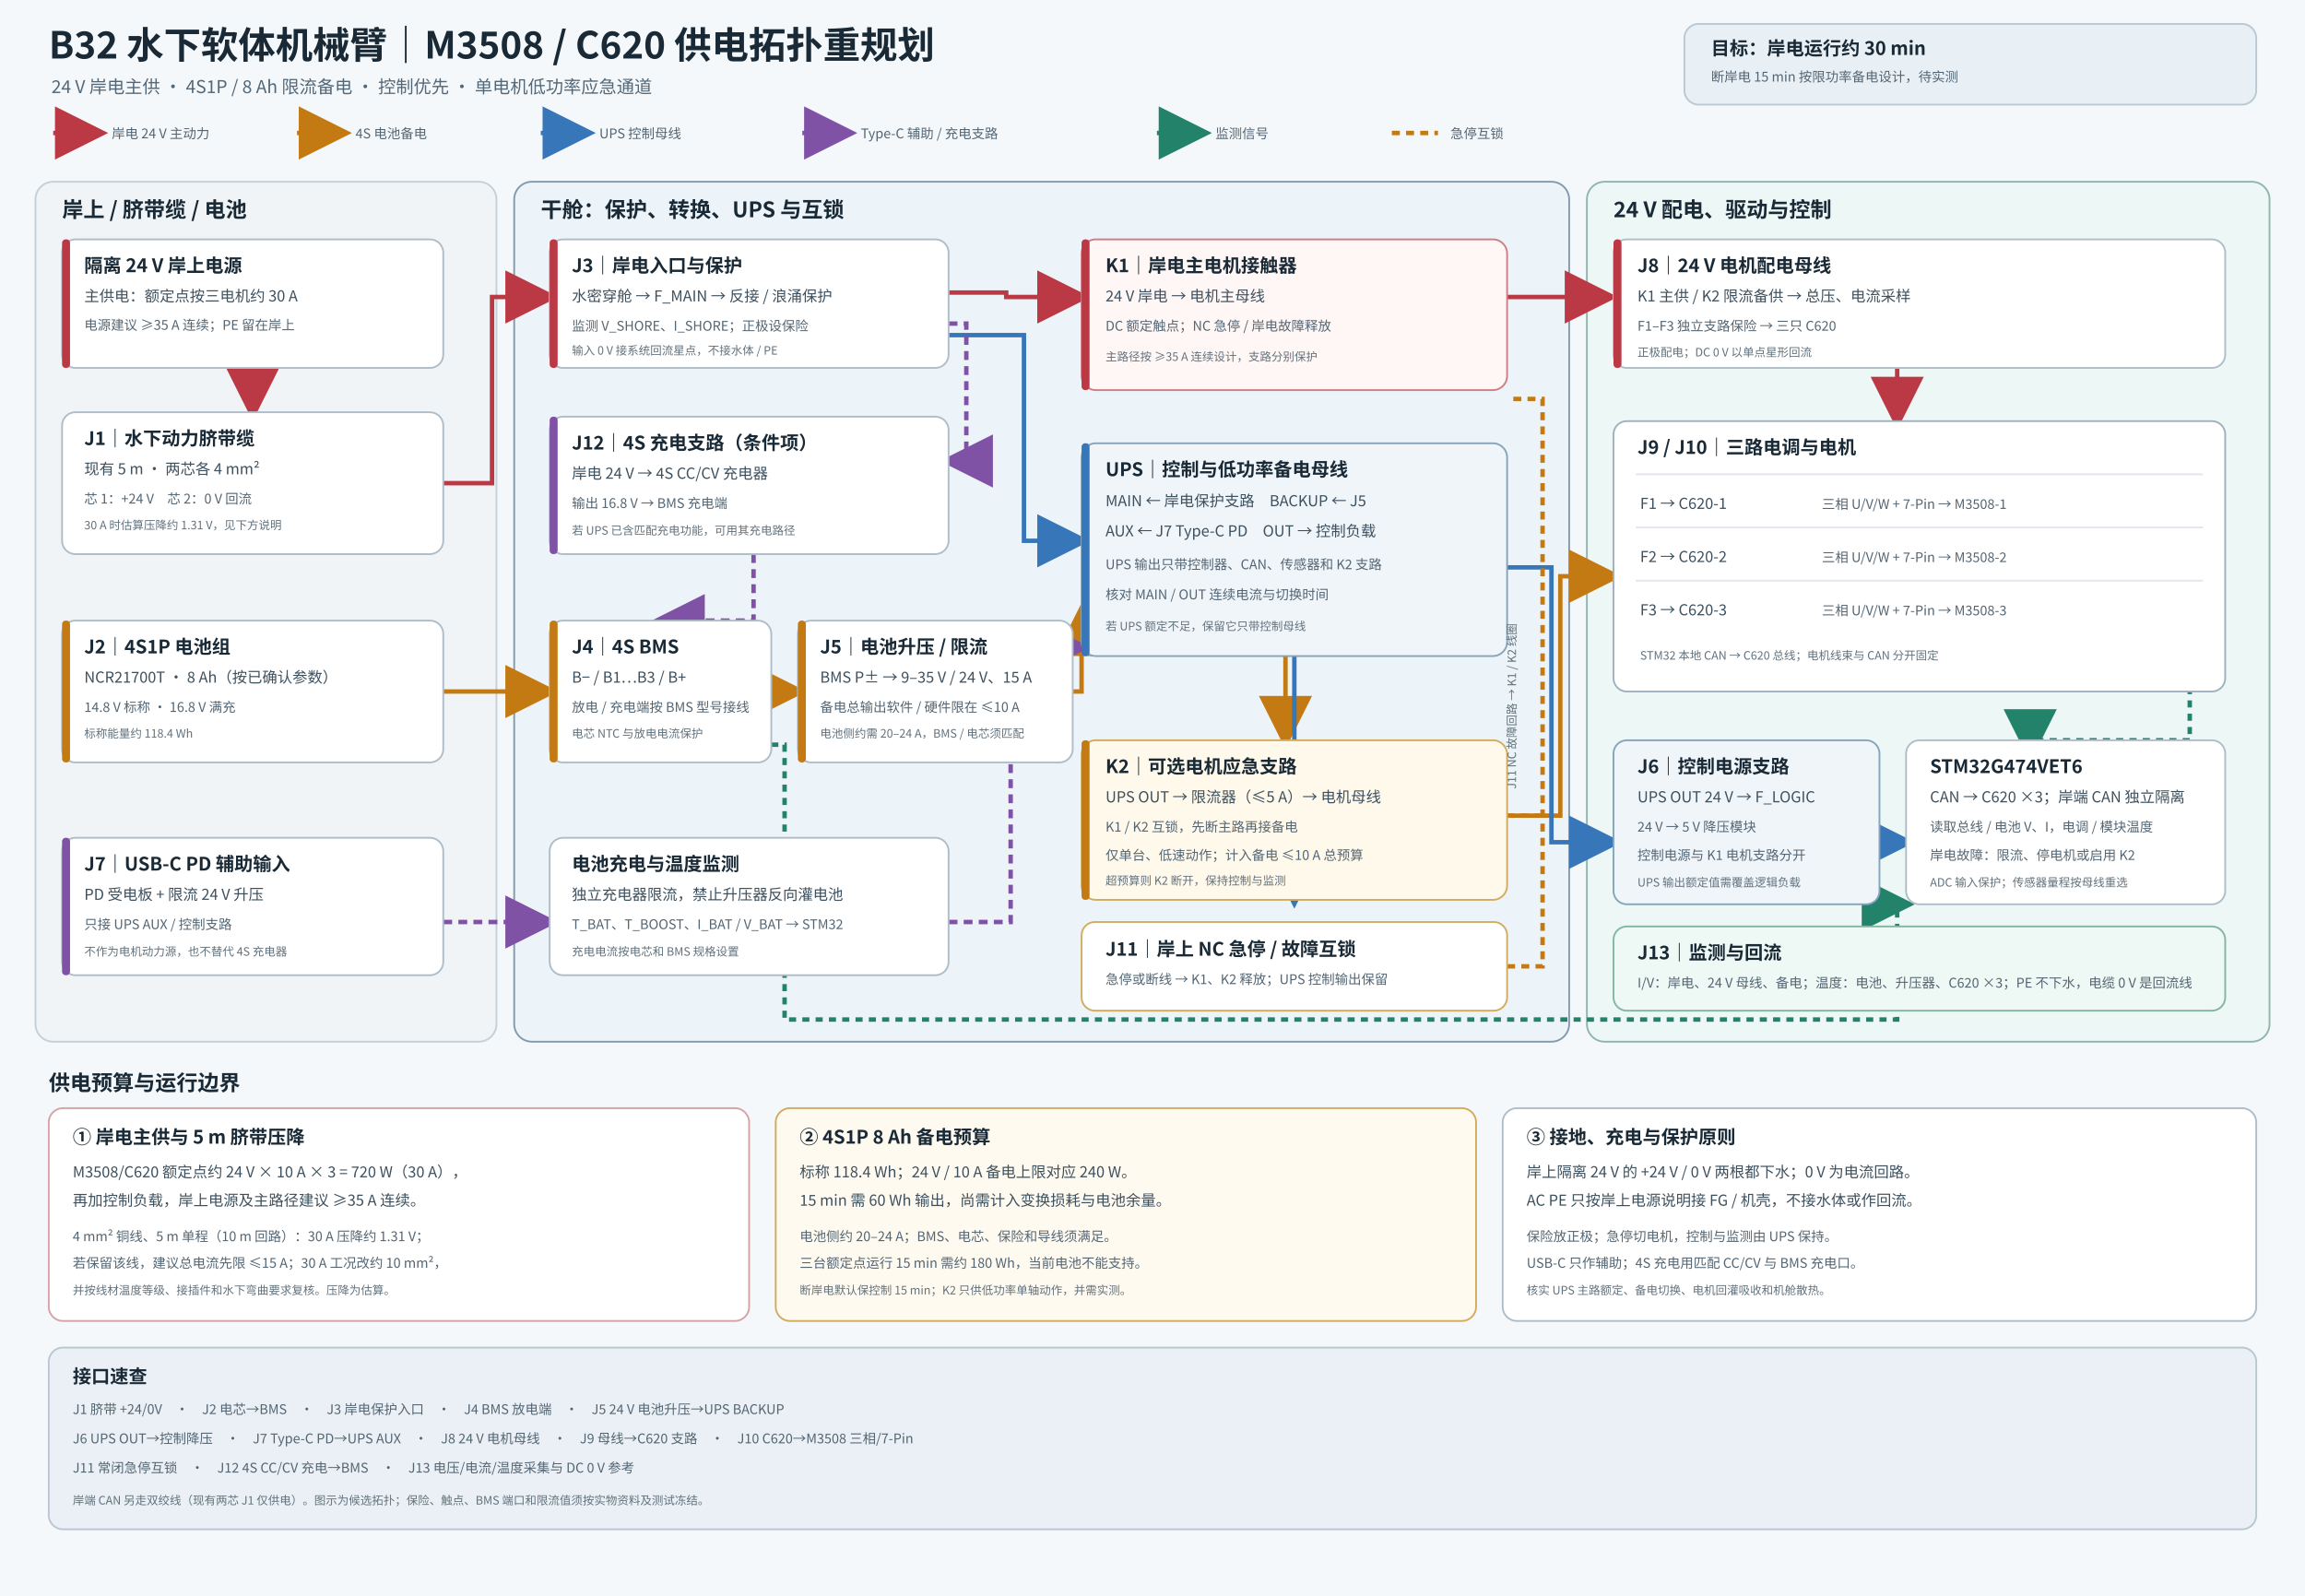
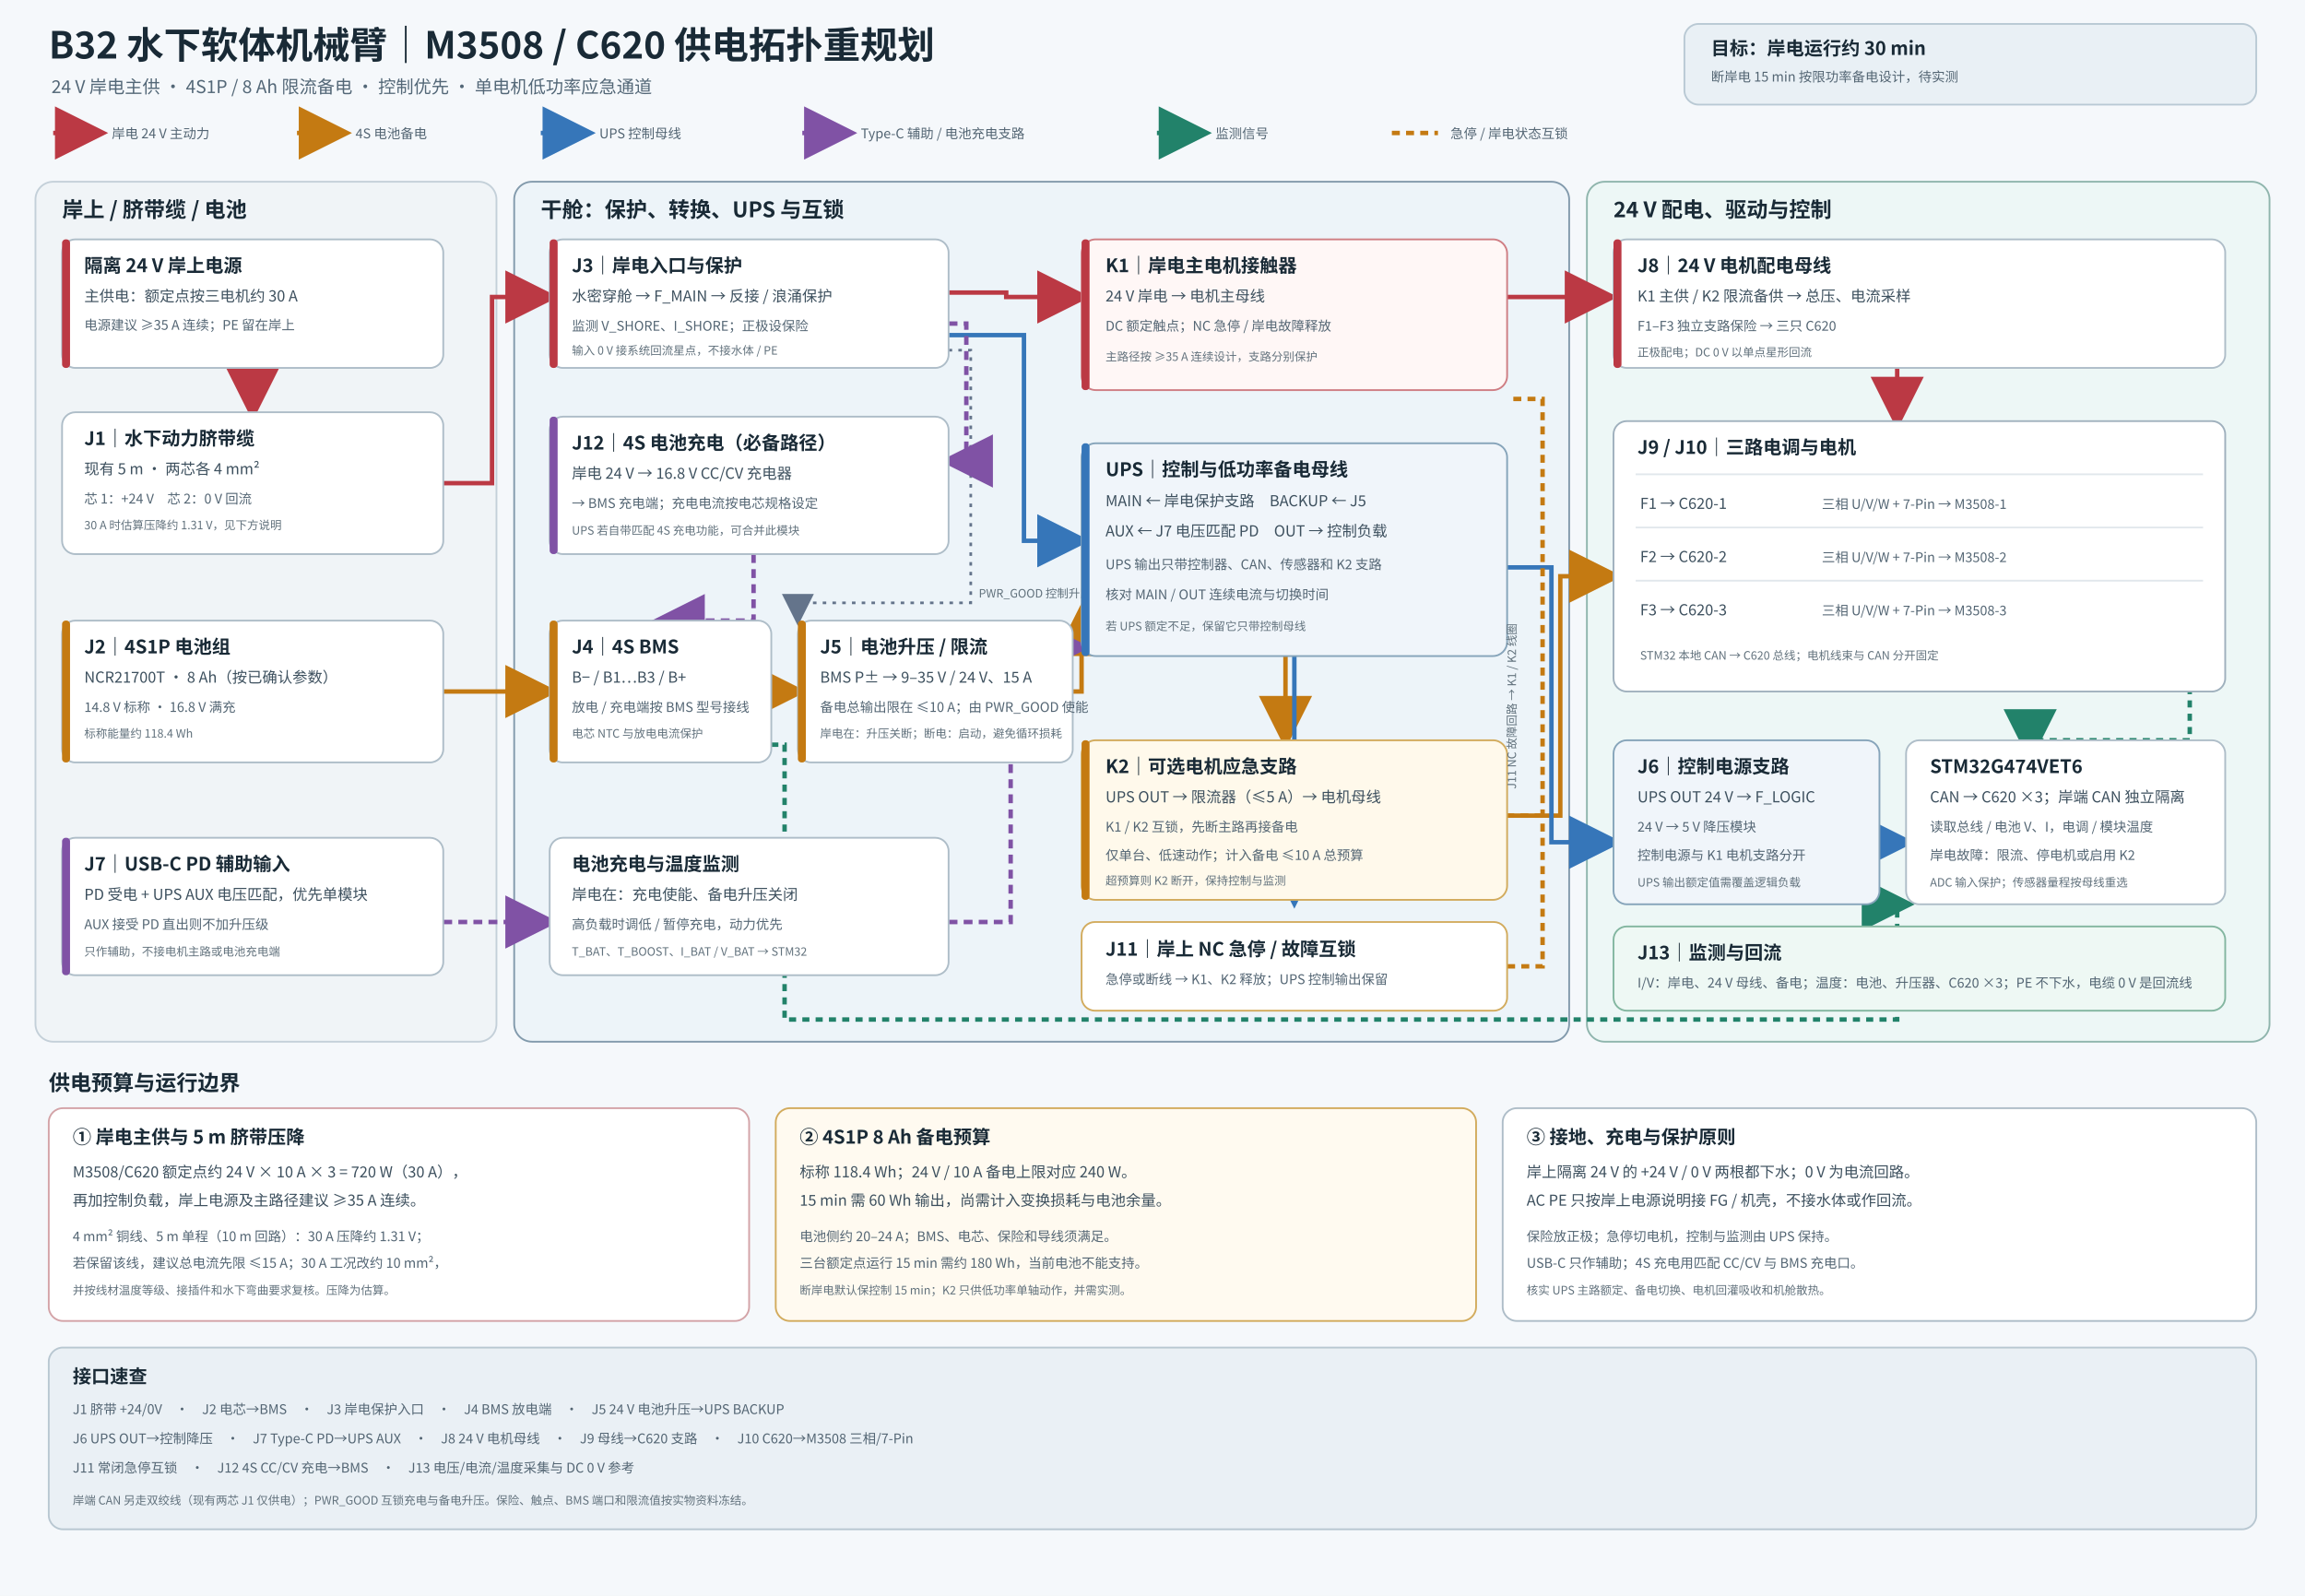
<svg xmlns="http://www.w3.org/2000/svg" width="2600" height="1800" viewBox="0 0 2600 1800" role="img" aria-labelledby="title desc">
  <defs>
    <marker id="arr-red" markerWidth="12" markerHeight="12" refX="10" refY="6" orient="auto">
      <path d="M0 0L12 6L0 12Z" fill="#bb3944" />
    </marker>
    <marker id="arr-amber" markerWidth="12" markerHeight="12" refX="10" refY="6" orient="auto">
      <path d="M0 0L12 6L0 12Z" fill="#c47a12" />
    </marker>
    <marker id="arr-blue" markerWidth="12" markerHeight="12" refX="10" refY="6" orient="auto">
      <path d="M0 0L12 6L0 12Z" fill="#3676b9" />
    </marker>
    <marker id="arr-purple" markerWidth="12" markerHeight="12" refX="10" refY="6" orient="auto">
      <path d="M0 0L12 6L0 12Z" fill="#8052a5" />
    </marker>
    <marker id="arr-green" markerWidth="12" markerHeight="12" refX="10" refY="6" orient="auto">
      <path d="M0 0L12 6L0 12Z" fill="#22826a" />
+     </marker>
+     <marker id="arr-gray" markerWidth="12" markerHeight="12" refX="10" refY="6" orient="auto">
+       <path d="M0 0L12 6L0 12Z" fill="#64748b" />
    </marker>
    <style>
    text{font-family:"Microsoft YaHei","Noto Sans CJK SC",Arial,sans-serif;fill:#192a36}
    .title{font-size:42px;font-weight:700}.sub{font-size:20px;fill:#536777}.zone{font-size:24px;font-weight:700}
    .ct{font-size:21px;font-weight:700}.body{font-size:17px;fill:#3d505e}.small{font-size:15px;fill:#536573}.tiny{font-size:13px;fill:#61717c}
    .panel{stroke-width:2}.card{fill:#fff;stroke:#aebdc8;stroke-width:2}.wire{fill:none;stroke-width:5}
    .shore{stroke:#bb3944;marker-end:url(#arr-red)}.backup{stroke:#c47a12;marker-end:url(#arr-amber)}
    .logic{stroke:#3676b9;marker-end:url(#arr-blue)}.aux{stroke:#8052a5;stroke-dasharray:10 7;marker-end:url(#arr-purple)}
    .sensor{stroke:#22826a;stroke-dasharray:8 7;marker-end:url(#arr-green)}.safety{stroke:#c47a12;stroke-dasharray:9 7}
+     .enable{stroke:#64748b;stroke-width:3;stroke-dasharray:4 7;marker-end:url(#arr-gray)}
    .j{font-size:13px;font-weight:700;fill:#263c4c;paint-order:stroke;stroke:#f7fafc;stroke-width:5px;stroke-linejoin:round}
    .label{font-size:14px;font-weight:700;paint-order:stroke;stroke:#f7fafc;stroke-width:5px;stroke-linejoin:round}
  </style>
  </defs>
  <rect width="2600" height="1800" fill="#f5f8fb" />
  <text x="55" y="66" class="title">B32 水下软体机械臂｜M3508 / C620 供电拓扑重规划</text>
  <text x="58" y="105" class="sub">24 V 岸电主供 · 4S1P / 8 Ah 限流备电 · 控制优先 · 单电机低功率应急通道</text>
  <rect x="1900" y="27" width="645" height="91" rx="16" fill="#e9f0f5" stroke="#b9c9d4" stroke-width="2" />
  <text x="1930" y="62" class="ct">目标：岸电运行约 30 min</text>
  <text x="1930" y="92" class="small">断岸电 15 min 按限功率备电设计，待实测</text>
  <line x1="60" y1="150" x2="112" y2="150" class="wire shore" />
  <text x="126" y="156" class="small">岸电 24 V 主动力</text>
  <line x1="335" y1="150" x2="387" y2="150" class="wire backup" />
  <text x="401" y="156" class="small">4S 电池备电</text>
  <line x1="610" y1="150" x2="662" y2="150" class="wire logic" />
  <text x="676" y="156" class="small">UPS 控制母线</text>
  <line x1="905" y1="150" x2="957" y2="150" class="wire aux" />
-   <text x="971" y="156" class="small">Type‑C 辅助 / 充电支路</text>
+   <text x="971" y="156" class="small">Type‑C 辅助 / 电池充电支路</text>
  <line x1="1305" y1="150" x2="1357" y2="150" class="wire sensor" />
  <text x="1371" y="156" class="small">监测信号</text>
  <line x1="1570" y1="150" x2="1622" y2="150" class="wire safety" />
-   <text x="1636" y="156" class="small">急停互锁</text>
+   <text x="1636" y="156" class="small">急停 / 岸电状态互锁</text>
  <rect x="40" y="205" width="520" height="970" rx="20" fill="#f0f4f7" stroke="#c4d0d9" class="panel" />
  <rect x="580" y="205" width="1190" height="970" rx="20" fill="#edf4f9" stroke="#829aac" class="panel" />
  <rect x="1790" y="205" width="770" height="970" rx="20" fill="#edf7f6" stroke="#8fb5ad" class="panel" />
  <text x="70" y="245" class="zone">岸上 / 脐带缆 / 电池</text>
  <text x="610" y="245" class="zone">干舱：保护、转换、UPS 与互锁</text>
  <text x="1820" y="245" class="zone">24 V 配电、驱动与控制</text>
  <path d="M285 415V465" class="wire shore" />
  <path d="M500 545H555V335H620" class="wire shore" />
  <path d="M1070 330H1135V335H1220" class="wire shore" />
  <path d="M1070 378H1155V610H1220" class="wire logic" />
+   <path d="M1070 395H1095V680H900V700" class="wire enable" />
+   <text x="1104" y="674" class="tiny">PWR_GOOD 控制升压使能</text>
  <path d="M1700 335H1815" class="wire shore" />
  <path d="M2140 415V475" class="wire shore" />
  <path d="M500 780H620" class="wire backup" />
  <path d="M870 780H900" class="wire backup" />
  <path d="M1210 780H1220V690" class="wire backup" />
  <path d="M1450 740V835" class="wire backup" />
  <path d="M1700 920H1760V650H1820" class="wire backup" />
  <path d="M500 1040H620" class="wire aux" />
  <path d="M1070 1040H1140V730H1220" class="wire aux" />
  <path d="M1700 640H1750V950H1820" class="wire logic" />
  <path d="M2120 950H2150" class="wire logic" />
  <path d="M1460 740V1015" class="wire logic" />
  <path d="M1700 1090H1740V450H1700" class="wire safety" />
  <path d="M1740 920H1700" class="wire safety" />
  <path d="M2470 760V835H2290V850" class="wire sensor" />
  <path d="M870 840H885V1150H2140V1020H2150" class="wire sensor" />
  <path d="M1070 365H1090V520H1070" class="wire aux" />
  <path d="M850 625V700H745" class="wire aux" />
  <rect x="70" y="270" width="430" height="145" rx="15" class="card" />
  <rect x="70" y="270" width="9" height="145" rx="4" fill="#bb3944" />
  <text x="95" y="307" class="ct">隔离 24 V 岸上电源</text>
  <text x="95" y="340" class="body">主供电：额定点按三电机约 30 A</text>
  <text x="95" y="372" class="small">电源建议 ≥35 A 连续；PE 留在岸上</text>
  <rect x="70" y="465" width="430" height="160" rx="15" class="card" />
  <text x="95" y="502" class="ct">J1｜水下动力脐带缆</text>
  <text x="95" y="535" class="body">现有 5 m · 两芯各 4 mm²</text>
  <text x="95" y="568" class="small">芯 1：+24 V　芯 2：0 V 回流</text>
  <text x="95" y="597" class="tiny">30 A 时估算压降约 1.31 V，见下方说明</text>
  <rect x="70" y="700" width="430" height="160" rx="15" class="card" />
  <rect x="70" y="700" width="9" height="160" rx="4" fill="#c47a12" />
  <text x="95" y="737" class="ct">J2｜4S1P 电池组</text>
  <text x="95" y="770" class="body">NCR21700T · 8 Ah（按已确认参数）</text>
  <text x="95" y="803" class="small">14.8 V 标称 · 16.8 V 满充</text>
  <text x="95" y="832" class="tiny">标称能量约 118.4 Wh</text>
  <rect x="70" y="945" width="430" height="155" rx="15" class="card" />
  <rect x="70" y="945" width="9" height="155" rx="4" fill="#8052a5" />
  <text x="95" y="982" class="ct">J7｜USB‑C PD 辅助输入</text>
-   <text x="95" y="1015" class="body">PD 受电板 + 限流 24 V 升压</text>
-   <text x="95" y="1048" class="small">只接 UPS AUX / 控制支路</text>
-   <text x="95" y="1078" class="tiny">不作为电机动力源，也不替代 4S 充电器</text>
+   <text x="95" y="1015" class="body">PD 受电 + UPS AUX 电压匹配，优先单模块</text>
+   <text x="95" y="1048" class="small">AUX 接受 PD 直出则不加升压级</text>
+   <text x="95" y="1078" class="tiny">只作辅助，不接电机主路或电池充电端</text>
  <rect x="620" y="270" width="450" height="145" rx="15" class="card" />
  <rect x="620" y="270" width="9" height="145" rx="4" fill="#bb3944" />
  <text x="645" y="307" class="ct">J3｜岸电入口与保护</text>
  <text x="645" y="340" class="body">水密穿舱 → F_MAIN → 反接 / 浪涌保护</text>
  <text x="645" y="373" class="small">监测 V_SHORE、I_SHORE；正极设保险</text>
  <text x="645" y="400" class="tiny">输入 0 V 接系统回流星点，不接水体 / PE</text>
  <rect x="620" y="470" width="450" height="155" rx="15" class="card" />
  <rect x="620" y="470" width="9" height="155" rx="4" fill="#8052a5" />
-   <text x="645" y="507" class="ct">J12｜4S 充电支路（条件项）</text>
-   <text x="645" y="540" class="body">岸电 24 V → 4S CC/CV 充电器</text>
-   <text x="645" y="573" class="small">输出 16.8 V → BMS 充电端</text>
-   <text x="645" y="603" class="tiny">若 UPS 已含匹配充电功能，可用其充电路径</text>
+   <text x="645" y="507" class="ct">J12｜4S 电池充电（必备路径）</text>
+   <text x="645" y="540" class="body">岸电 24 V → 16.8 V CC/CV 充电器</text>
+   <text x="645" y="573" class="small">→ BMS 充电端；充电电流按电芯规格设定</text>
+   <text x="645" y="603" class="tiny">UPS 若自带匹配 4S 充电功能，可合并此模块</text>
  <rect x="620" y="700" width="250" height="160" rx="15" class="card" />
  <rect x="620" y="700" width="9" height="160" rx="4" fill="#c47a12" />
  <text x="645" y="737" class="ct">J4｜4S BMS</text>
  <text x="645" y="770" class="body">B− / B1…B3 / B+</text>
  <text x="645" y="803" class="small">放电 / 充电端按 BMS 型号接线</text>
  <text x="645" y="832" class="tiny">电芯 NTC 与放电电流保护</text>
  <rect x="900" y="700" width="310" height="160" rx="15" class="card" />
  <rect x="900" y="700" width="9" height="160" rx="4" fill="#c47a12" />
  <text x="925" y="737" class="ct">J5｜电池升压 / 限流</text>
  <text x="925" y="770" class="body">BMS P± → 9–35 V / 24 V、15 A</text>
-   <text x="925" y="803" class="small">备电总输出软件 / 硬件限在 ≤10 A</text>
-   <text x="925" y="832" class="tiny">电池侧约需 20–24 A，BMS / 电芯须匹配</text>
+   <text x="925" y="803" class="small">备电总输出限在 ≤10 A；由 PWR_GOOD 使能</text>
+   <text x="925" y="832" class="tiny">岸电在：升压关断；断电：启动，避免循环损耗</text>
  <rect x="620" y="945" width="450" height="155" rx="15" class="card" />
  <text x="645" y="982" class="ct">电池充电与温度监测</text>
-   <text x="645" y="1015" class="body">独立充电器限流，禁止升压器反向灌电池</text>
-   <text x="645" y="1048" class="small">T_BAT、T_BOOST、I_BAT / V_BAT → STM32</text>
-   <text x="645" y="1078" class="tiny">充电电流按电芯和 BMS 规格设置</text>
+   <text x="645" y="1015" class="body">岸电在：充电使能、备电升压关闭</text>
+   <text x="645" y="1048" class="small">高负载时调低 / 暂停充电，动力优先</text>
+   <text x="645" y="1078" class="tiny">T_BAT、T_BOOST、I_BAT / V_BAT → STM32</text>
  <rect x="1220" y="270" width="480" height="170" rx="16" fill="#fff7f6" stroke="#cf7d83" stroke-width="2" />
  <rect x="1220" y="270" width="9" height="170" rx="4" fill="#bb3944" />
  <text x="1247" y="307" class="ct">K1｜岸电主电机接触器</text>
  <text x="1247" y="340" class="body">24 V 岸电 → 电机主母线</text>
  <text x="1247" y="373" class="small">DC 额定触点；NC 急停 / 岸电故障释放</text>
  <text x="1247" y="407" class="tiny">主路径按 ≥35 A 连续设计，支路分别保护</text>
  <rect x="1220" y="500" width="480" height="240" rx="16" fill="#f0f5fa" stroke="#86a4ba" stroke-width="2" />
  <rect x="1220" y="500" width="9" height="240" rx="4" fill="#3676b9" />
  <text x="1247" y="537" class="ct">UPS｜控制与低功率备电母线</text>
  <text x="1247" y="571" class="body">MAIN ← 岸电保护支路　BACKUP ← J5</text>
-   <text x="1247" y="605" class="body">AUX ← J7 Type‑C PD　OUT → 控制负载</text>
+   <text x="1247" y="605" class="body">AUX ← J7 电压匹配 PD　OUT → 控制负载</text>
  <text x="1247" y="642" class="small">UPS 输出只带控制器、CAN、传感器和 K2 支路</text>
  <text x="1247" y="676" class="small">核对 MAIN / OUT 连续电流与切换时间</text>
  <text x="1247" y="711" class="tiny">若 UPS 额定不足，保留它只带控制母线</text>
  <rect x="1220" y="835" width="480" height="180" rx="16" fill="#fff9eb" stroke="#d2ab5d" stroke-width="2" />
  <rect x="1220" y="835" width="9" height="180" rx="4" fill="#c47a12" />
  <text x="1247" y="872" class="ct">K2｜可选电机应急支路</text>
  <text x="1247" y="905" class="body">UPS OUT → 限流器（≤5 A）→ 电机母线</text>
  <text x="1247" y="938" class="small">K1 / K2 互锁，先断主路再接备电</text>
  <text x="1247" y="970" class="small">仅单台、低速动作；计入备电 ≤10 A 总预算</text>
  <text x="1247" y="998" class="tiny">超预算则 K2 断开，保持控制与监测</text>
  <rect x="1220" y="1040" width="480" height="100" rx="15" fill="#fff" stroke="#d2ab5d" stroke-width="2" />
  <text x="1247" y="1078" class="ct">J11｜岸上 NC 急停 / 故障互锁</text>
  <text x="1247" y="1110" class="small">急停或断线 → K1、K2 释放；UPS 控制输出保留</text>
  <rect x="1820" y="270" width="690" height="145" rx="15" class="card" />
  <rect x="1820" y="270" width="9" height="145" rx="4" fill="#bb3944" />
  <text x="1847" y="307" class="ct">J8｜24 V 电机配电母线</text>
  <text x="1847" y="340" class="body">K1 主供 / K2 限流备供 → 总压、电流采样</text>
  <text x="1847" y="373" class="small">F1–F3 独立支路保险 → 三只 C620</text>
  <text x="1847" y="402" class="tiny">正极配电；DC 0 V 以单点星形回流</text>
  <rect x="1820" y="475" width="690" height="305" rx="15" fill="#fff" stroke="#9fb0bd" stroke-width="2" />
  <text x="1847" y="512" class="ct">J9 / J10｜三路电调与电机</text>
  <line x1="1845" y1="535" x2="2485" y2="535" stroke="#e1e7ec" stroke-width="2" />
  <text x="1850" y="574" class="body">F1 → C620‑1</text>
  <text x="2055" y="574" class="small">三相 U/V/W + 7‑Pin → M3508‑1</text>
  <line x1="1845" y1="595" x2="2485" y2="595" stroke="#e1e7ec" stroke-width="2" />
  <text x="1850" y="634" class="body">F2 → C620‑2</text>
  <text x="2055" y="634" class="small">三相 U/V/W + 7‑Pin → M3508‑2</text>
  <line x1="1845" y1="655" x2="2485" y2="655" stroke="#e1e7ec" stroke-width="2" />
  <text x="1850" y="694" class="body">F3 → C620‑3</text>
  <text x="2055" y="694" class="small">三相 U/V/W + 7‑Pin → M3508‑3</text>
  <text x="1850" y="744" class="tiny">STM32 本地 CAN → C620 总线；电机线束与 CAN 分开固定</text>
  <rect x="1820" y="835" width="300" height="185" rx="15" fill="#f0f5fa" stroke="#86a4ba" stroke-width="2" />
  <text x="1847" y="872" class="ct">J6｜控制电源支路</text>
  <text x="1847" y="905" class="body">UPS OUT 24 V → F_LOGIC</text>
  <text x="1847" y="938" class="small">24 V → 5 V 降压模块</text>
  <text x="1847" y="970" class="small">控制电源与 K1 电机支路分开</text>
  <text x="1847" y="1000" class="tiny">UPS 输出额定值需覆盖逻辑负载</text>
  <rect x="2150" y="835" width="360" height="185" rx="15" class="card" />
  <text x="2177" y="872" class="ct">STM32G474VET6</text>
  <text x="2177" y="905" class="body">CAN → C620 ×3；岸端 CAN 独立隔离</text>
  <text x="2177" y="938" class="small">读取总线 / 电池 V、I，电调 / 模块温度</text>
  <text x="2177" y="970" class="small">岸电故障：限流、停电机或启用 K2</text>
  <text x="2177" y="1000" class="tiny">ADC 输入保护；传感器量程按母线重选</text>
  <rect x="1820" y="1045" width="690" height="95" rx="15" fill="#eef8f4" stroke="#83b6a0" stroke-width="2" />
  <text x="1847" y="1082" class="ct">J13｜监测与回流</text>
  <text x="1847" y="1114" class="small">I/V：岸电、24 V 母线、备电；温度：电池、升压器、C620 ×3；PE 不下水，电缆 0 V 是回流线</text>
  <text x="1710" y="890" class="tiny" transform="rotate(-90 1710 890)">J11 NC 故障回路 → K1 / K2 线圈</text>
  <text x="55" y="1230" class="zone">供电预算与运行边界</text>
  <rect x="55" y="1250" width="790" height="240" rx="16" fill="#fff" stroke="#d3a3a7" stroke-width="2" />
  <text x="82" y="1290" class="ct">① 岸电主供与 5 m 脐带压降</text>
  <text x="82" y="1328" class="body">M3508/C620 额定点约 24 V × 10 A × 3 = 720 W（30 A），</text>
  <text x="82" y="1360" class="body">再加控制负载，岸上电源及主路径建议 ≥35 A 连续。</text>
  <text x="82" y="1400" class="small">4 mm² 铜线、5 m 单程（10 m 回路）：30 A 压降约 1.31 V；</text>
  <text x="82" y="1430" class="small">若保留该线，建议总电流先限 ≤15 A；30 A 工况改约 10 mm²，</text>
  <text x="82" y="1460" class="tiny">并按线材温度等级、接插件和水下弯曲要求复核。压降为估算。</text>
  <rect x="875" y="1250" width="790" height="240" rx="16" fill="#fffaf0" stroke="#d2ab5d" stroke-width="2" />
  <text x="902" y="1290" class="ct">② 4S1P 8 Ah 备电预算</text>
  <text x="902" y="1328" class="body">标称 118.4 Wh；24 V / 10 A 备电上限对应 240 W。</text>
  <text x="902" y="1360" class="body">15 min 需 60 Wh 输出，尚需计入变换损耗与电池余量。</text>
  <text x="902" y="1400" class="small">电池侧约 20–24 A；BMS、电芯、保险和导线须满足。</text>
  <text x="902" y="1430" class="small">三台额定点运行 15 min 需约 180 Wh，当前电池不能支持。</text>
  <text x="902" y="1460" class="tiny">断岸电默认保控制 15 min；K2 只供低功率单轴动作，并需实测。</text>
  <rect x="1695" y="1250" width="850" height="240" rx="16" fill="#fff" stroke="#aebdc8" stroke-width="2" />
  <text x="1722" y="1290" class="ct">③ 接地、充电与保护原则</text>
  <text x="1722" y="1328" class="body">岸上隔离 24 V 的 +24 V / 0 V 两根都下水；0 V 为电流回路。</text>
  <text x="1722" y="1360" class="body">AC PE 只按岸上电源说明接 FG / 机壳，不接水体或作回流。</text>
  <text x="1722" y="1400" class="small">保险放正极；急停切电机，控制与监测由 UPS 保持。</text>
  <text x="1722" y="1430" class="small">USB‑C 只作辅助；4S 充电用匹配 CC/CV 与 BMS 充电口。</text>
  <text x="1722" y="1460" class="tiny">核实 UPS 主路额定、备电切换、电机回灌吸收和机舱散热。</text>
  <rect x="55" y="1520" width="2490" height="205" rx="16" fill="#eaf0f5" stroke="#b8c7d1" stroke-width="2" />
  <text x="82" y="1560" class="ct">接口速查</text>
  <text x="82" y="1595" class="small">J1 脐带 +24/0V　·　J2 电芯→BMS　·　J3 岸电保护入口　·　J4 BMS 放电端　·　J5 24 V 电池升压→UPS BACKUP</text>
  <text x="82" y="1628" class="small">J6 UPS OUT→控制降压　·　J7 Type‑C PD→UPS AUX　·　J8 24 V 电机母线　·　J9 母线→C620 支路　·　J10 C620→M3508 三相/7‑Pin</text>
  <text x="82" y="1661" class="small">J11 常闭急停互锁　·　J12 4S CC/CV 充电→BMS　·　J13 电压/电流/温度采集与 DC 0 V 参考</text>
-   <text x="82" y="1697" class="tiny">岸端 CAN 另走双绞线（现有两芯 J1 仅供电）。图示为候选拓扑；保险、触点、BMS 端口和限流值须按实物资料及测试冻结。</text>
+   <text x="82" y="1697" class="tiny">岸端 CAN 另走双绞线（现有两芯 J1 仅供电）；PWR_GOOD 互锁充电与备电升压。保险、触点、BMS 端口和限流值按实物资料冻结。</text>
</svg>
